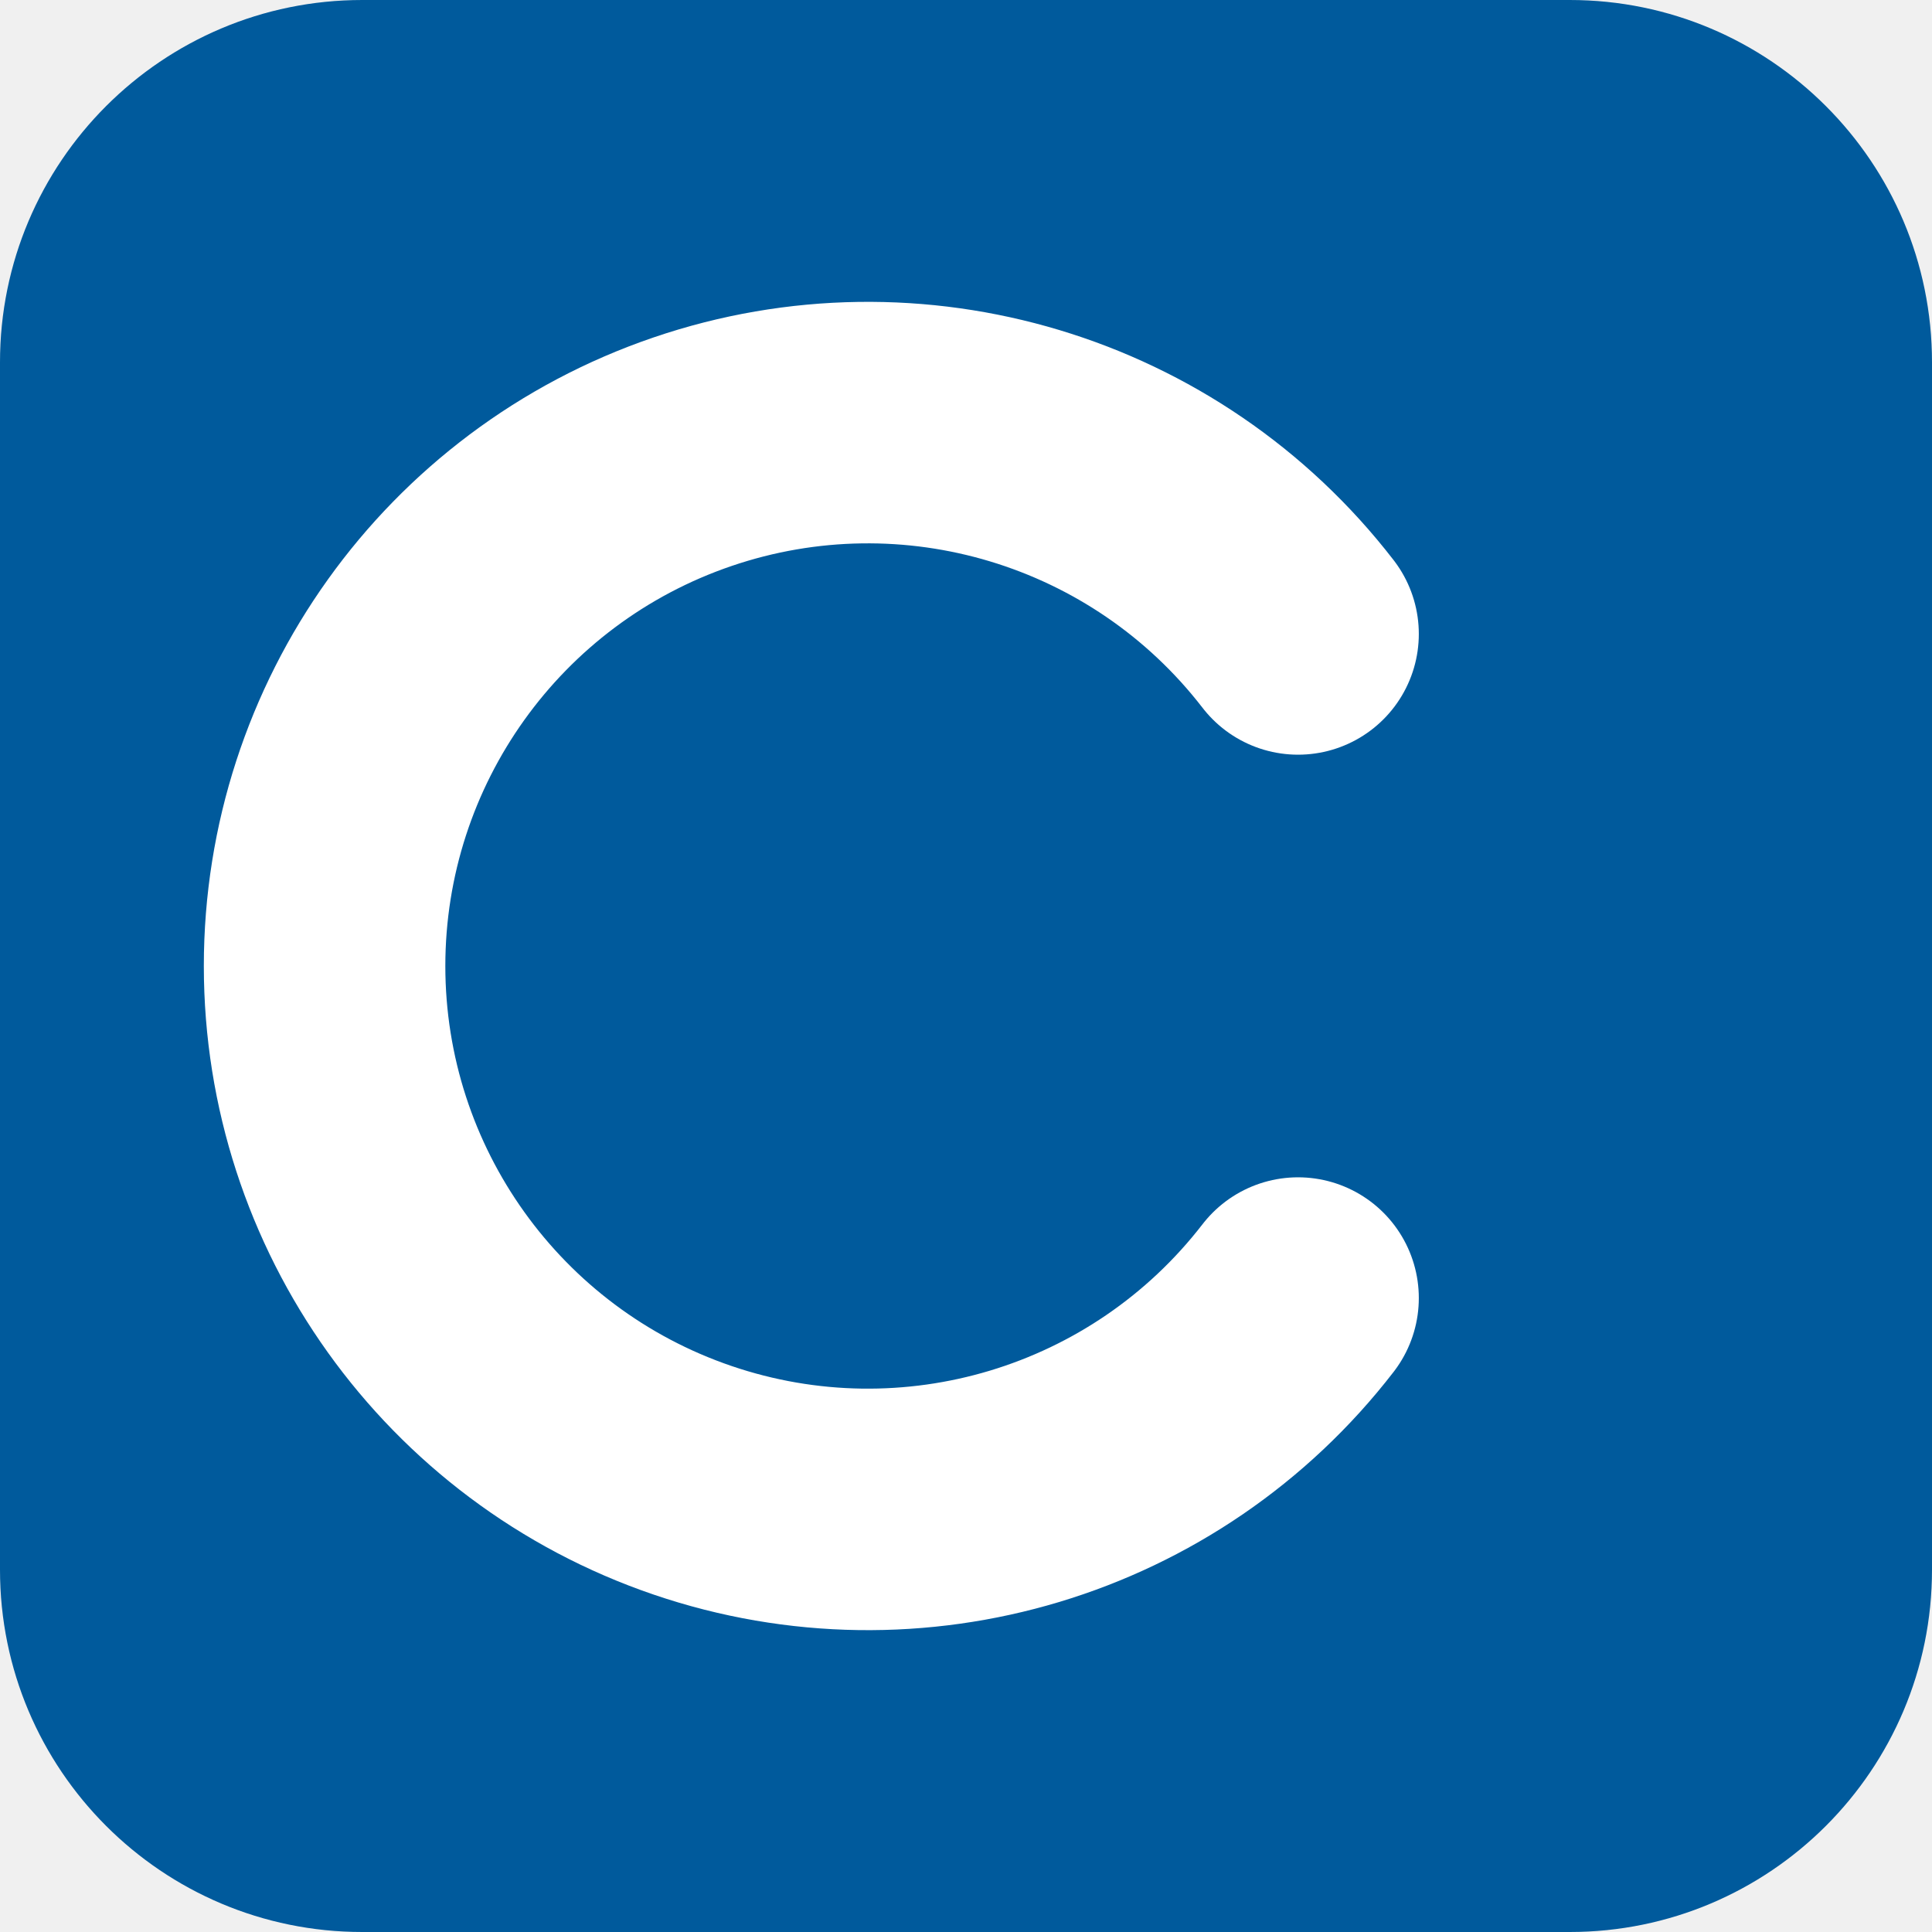
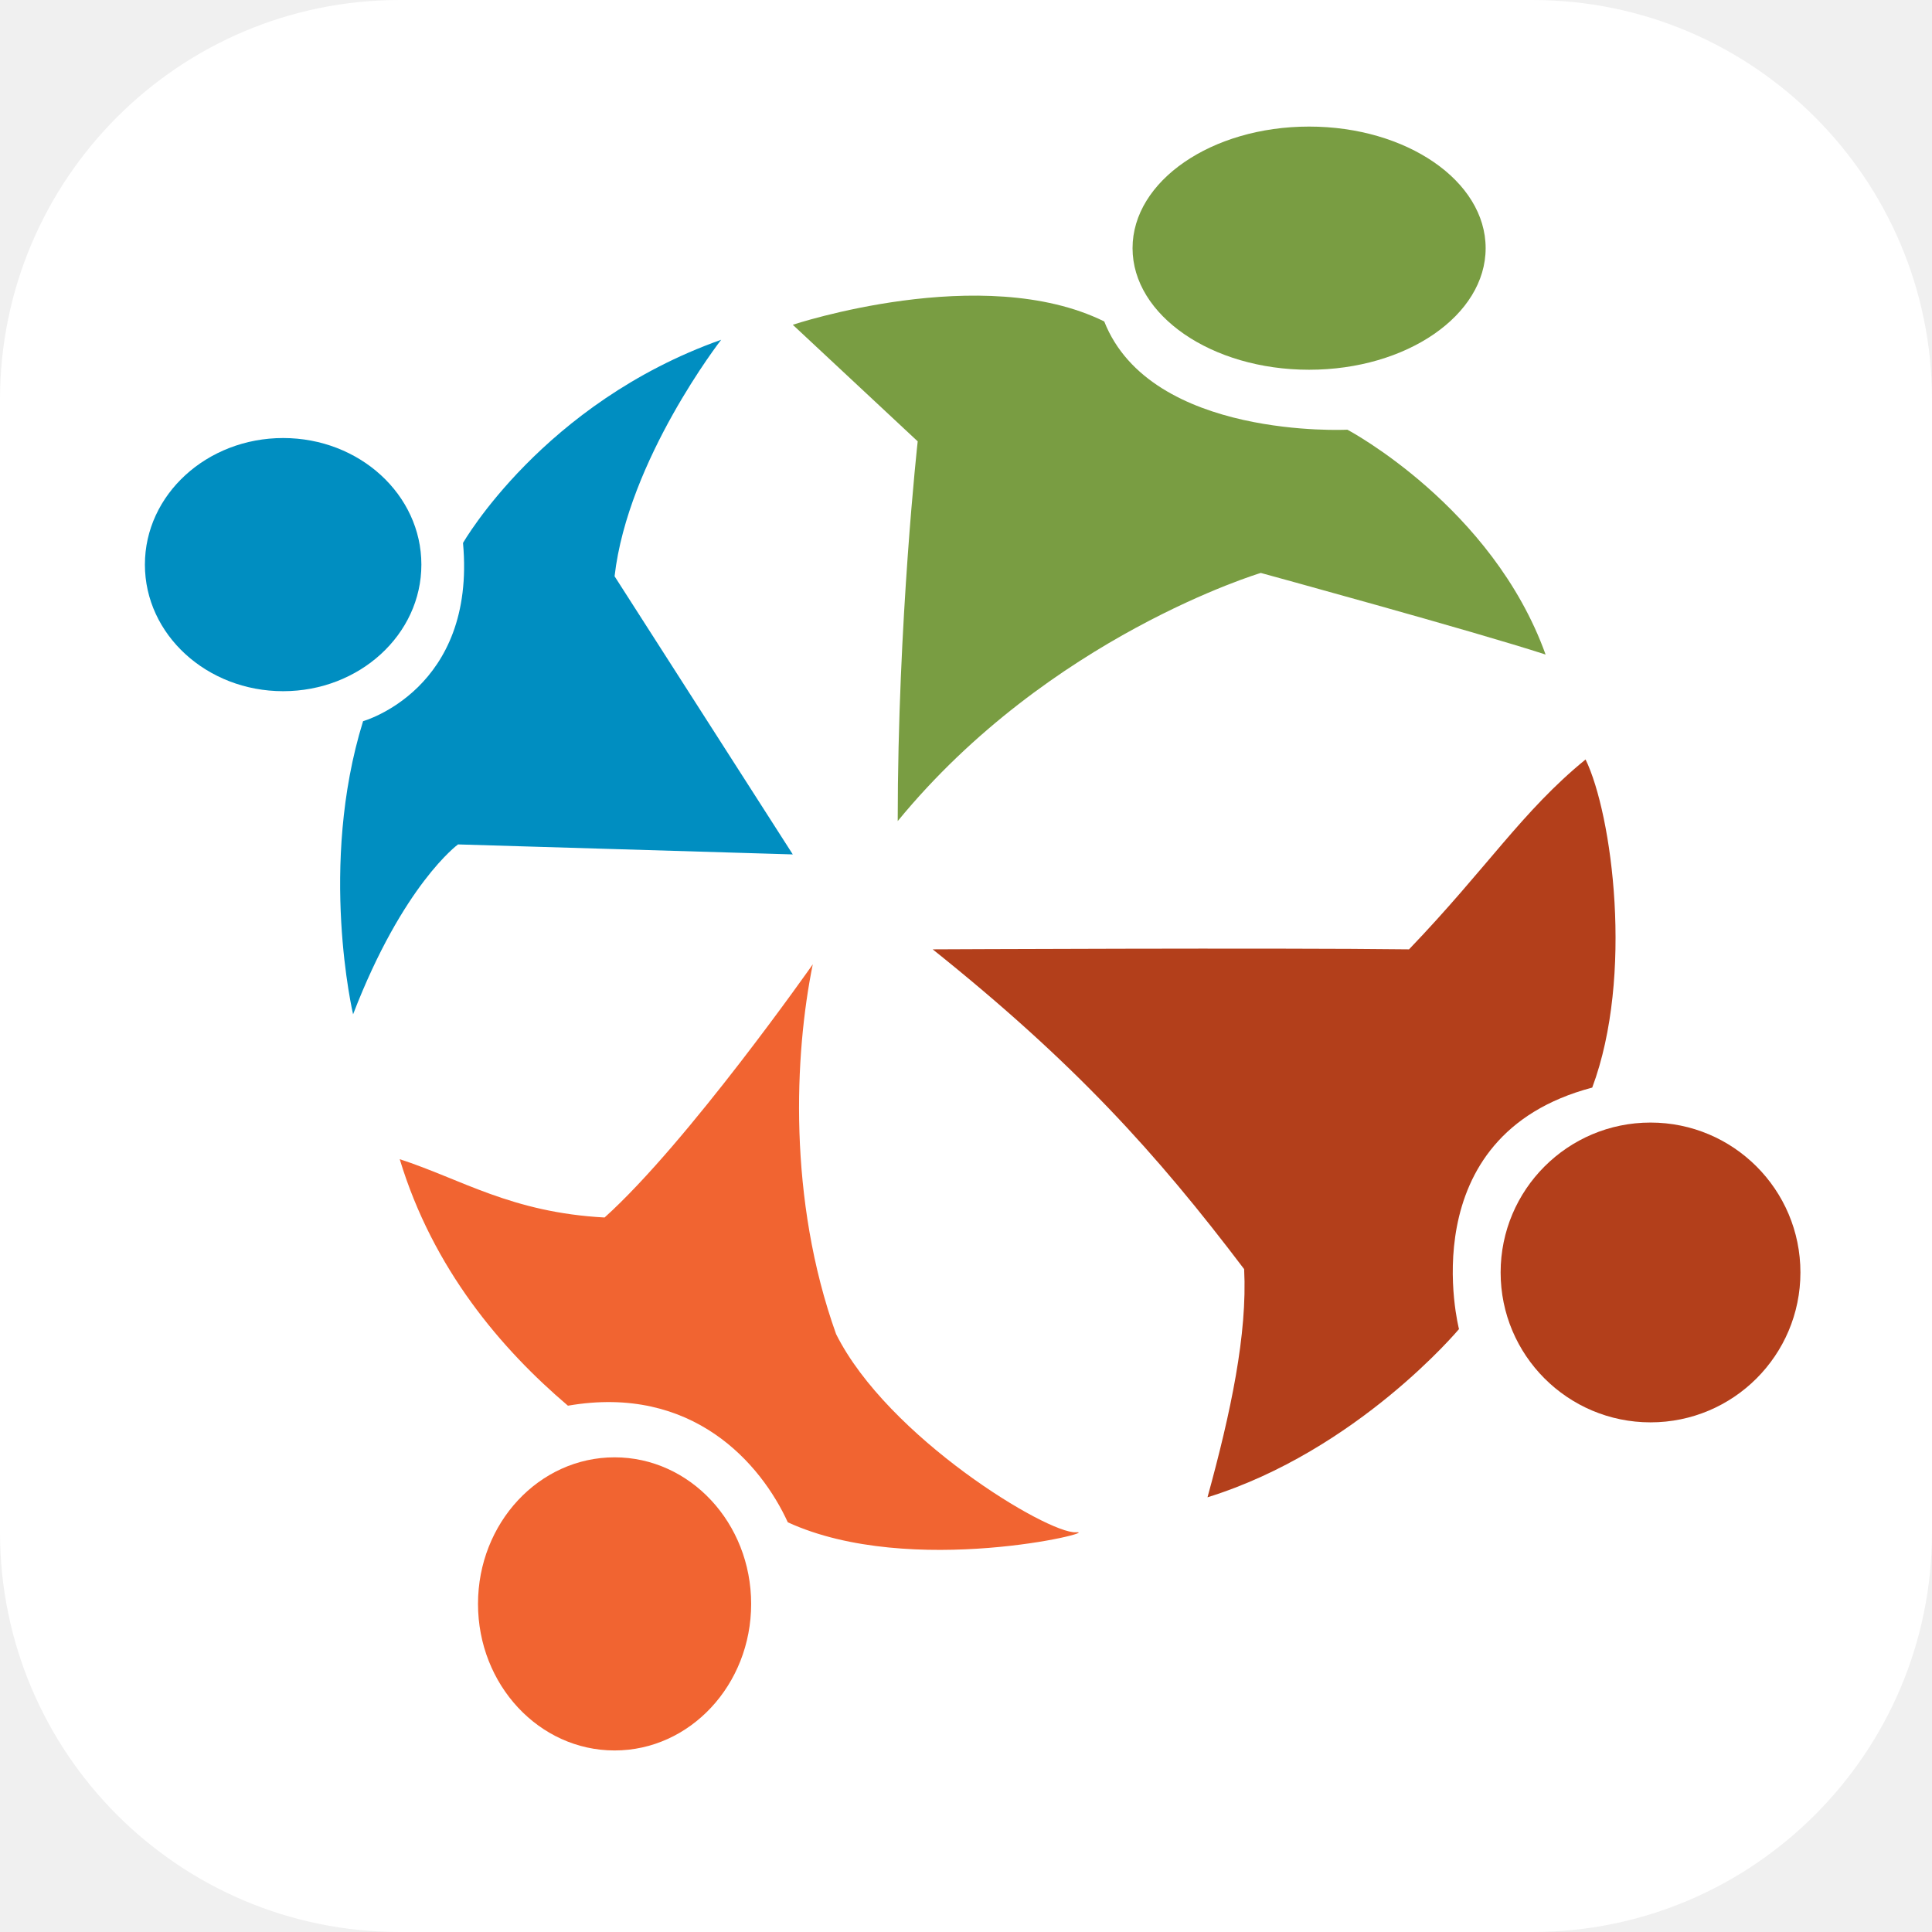
- <svg xmlns="http://www.w3.org/2000/svg" viewBox="0 0 64 64">
-   <rect width="64" height="64" rx="12" fill="#005a9c" />
-   <path d="M43 21a18 18 0 1 0 0 22" fill="none" stroke="#fff" stroke-width="8" stroke-linecap="round" />
+ <svg xmlns="http://www.w3.org/2000/svg" viewBox="20 18 116 116">
+   <rect x="20" y="18" width="116" height="116" rx="24" fill="#ffffff" />
+   <path fill="#FFFFFF" d="M74.1,69.6c0-12,1.2-22.8,1.2-22.8l-7.5-7c0,0,11.4-3.8,18.7-0.2c2.8,7.1,14.6,6.5,14.6,6.5  s8.7,4.6,11.9,13.5c-4.3-1.4-17.1-4.9-17.1-4.9S83.2,58.6,74.1,69.6z" />
+   <ellipse fill="#FFFFFF" cx="98.8" cy="35.2" rx="10.6" ry="7.3" />
+   <path fill="#FFFFFF" d="M76.3,77.3c8.5,6.8,13.3,12.2,18.7,19.2c0.2,3.9-0.8,8.6-2.2,13.7c9-2.8,15.1-10.1,15.1-10.1s-3-11.6,8-14.5  c2.5-6.7,1.2-16.4-0.4-19.7c-3.8,3.1-5.9,6.5-10.6,11.4C97,77.3,76.3,77.3,76.3,77.3z" />
+   <circle fill="#FFFFFF" cx="119.3" cy="96.7" r="9" />
+   <path fill="#FFFFFF" d="M69.1,78.2c-1.1,5.4-1.5,14.1,1.4,22.2c3.1,6.2,12.7,12,14.4,11.9c1.7-0.1-9.9,2.8-17.3-0.6  c-1.6-3.5-5.7-8.3-13.2-7c-4-3.4-8.1-8.2-10.1-14.8c3.7,1.2,6.7,3.2,12.3,3.5C61.5,88.9,69.1,78.2,69.1,78.2z" />
+   <path fill="#FFFFFF" d="M57.2,107.8c4.5,0,8.2,3.9,8.2,8.8s-3.7,8.8-8.2,8.8s-8.2-3.9-8.2-8.8C49,111.8,52.6,107.8,57.2,107.8z" />
+   <path fill="#FFFFFF" d="M67.8,71.6L57.1,55c0.8-7,6.4-14.2,6.4-14.2C52.8,44.6,48,53,48,53c0.8,8.8-6,10.7-6,10.7  c-2.7,8.7-0.6,17.6-0.6,17.6c3-7.8,6.3-10.2,6.3-10.2L67.8,71.6z" />
+   <ellipse fill="#FFFFFF" cx="37.2" cy="54.3" rx="8.3" ry="7.6" />
+   <path fill="#799D42" d="M73.9,67.3c0-12,1.2-22.8,1.2-22.8l-7.5-7c0,0,11.4-3.8,18.7-0.2c2.8,7.1,14.6,6.5,14.6,6.5  s8.7,4.6,11.9,13.5c-4.3-1.4-17.1-4.9-17.1-4.9S83,56.2,73.9,67.3z" />
+   <ellipse fill="#799D42" cx="98.6" cy="32.9" rx="10.6" ry="7.3" />
+   <path fill="#B33F1B" d="M76,75c8.5,6.8,13.4,12.2,18.7,19.2c0.2,3.9-0.8,8.6-2.2,13.7c9-2.8,15.1-10.1,15.1-10.1s-3-11.6,8-14.5  c2.5-6.7,1.2-16.4-0.4-19.7c-3.8,3.1-5.9,6.5-10.6,11.4C96.7,74.9,76,75,76,75z" />
+   <circle fill="#B33F1B" cx="119.1" cy="94.4" r="9" />
+   <path fill="#F16431" d="M68.8,75.9c-1.1,5.4-1.5,14.1,1.4,22.2c3.1,6.2,12.7,12,14.4,11.9s-9.9,2.8-17.3-0.6  c-1.6-3.5-5.7-8.3-13.2-7C50.1,99,46,94.2,44,87.6c3.7,1.2,6.7,3.2,12.3,3.5C61.3,86.6,68.8,75.9,68.8,75.9z" />
+   <ellipse fill="#F16431" cx="56.9" cy="114.3" rx="8.2" ry="8.8" />
+   <path fill="#008EC1" d="M67.6,69.3L56.9,52.6c0.8-7,6.4-14.2,6.4-14.2c-10.7,3.8-15.5,12.2-15.5,12.2c0.8,8.8-6,10.7-6,10.7  c-2.7,8.7-0.6,17.6-0.6,17.6c3-7.8,6.3-10.2,6.3-10.2L67.6,69.3z" />
+   <ellipse fill="#008EC1" cx="37" cy="51.9" rx="8.3" ry="7.6" />
</svg>
